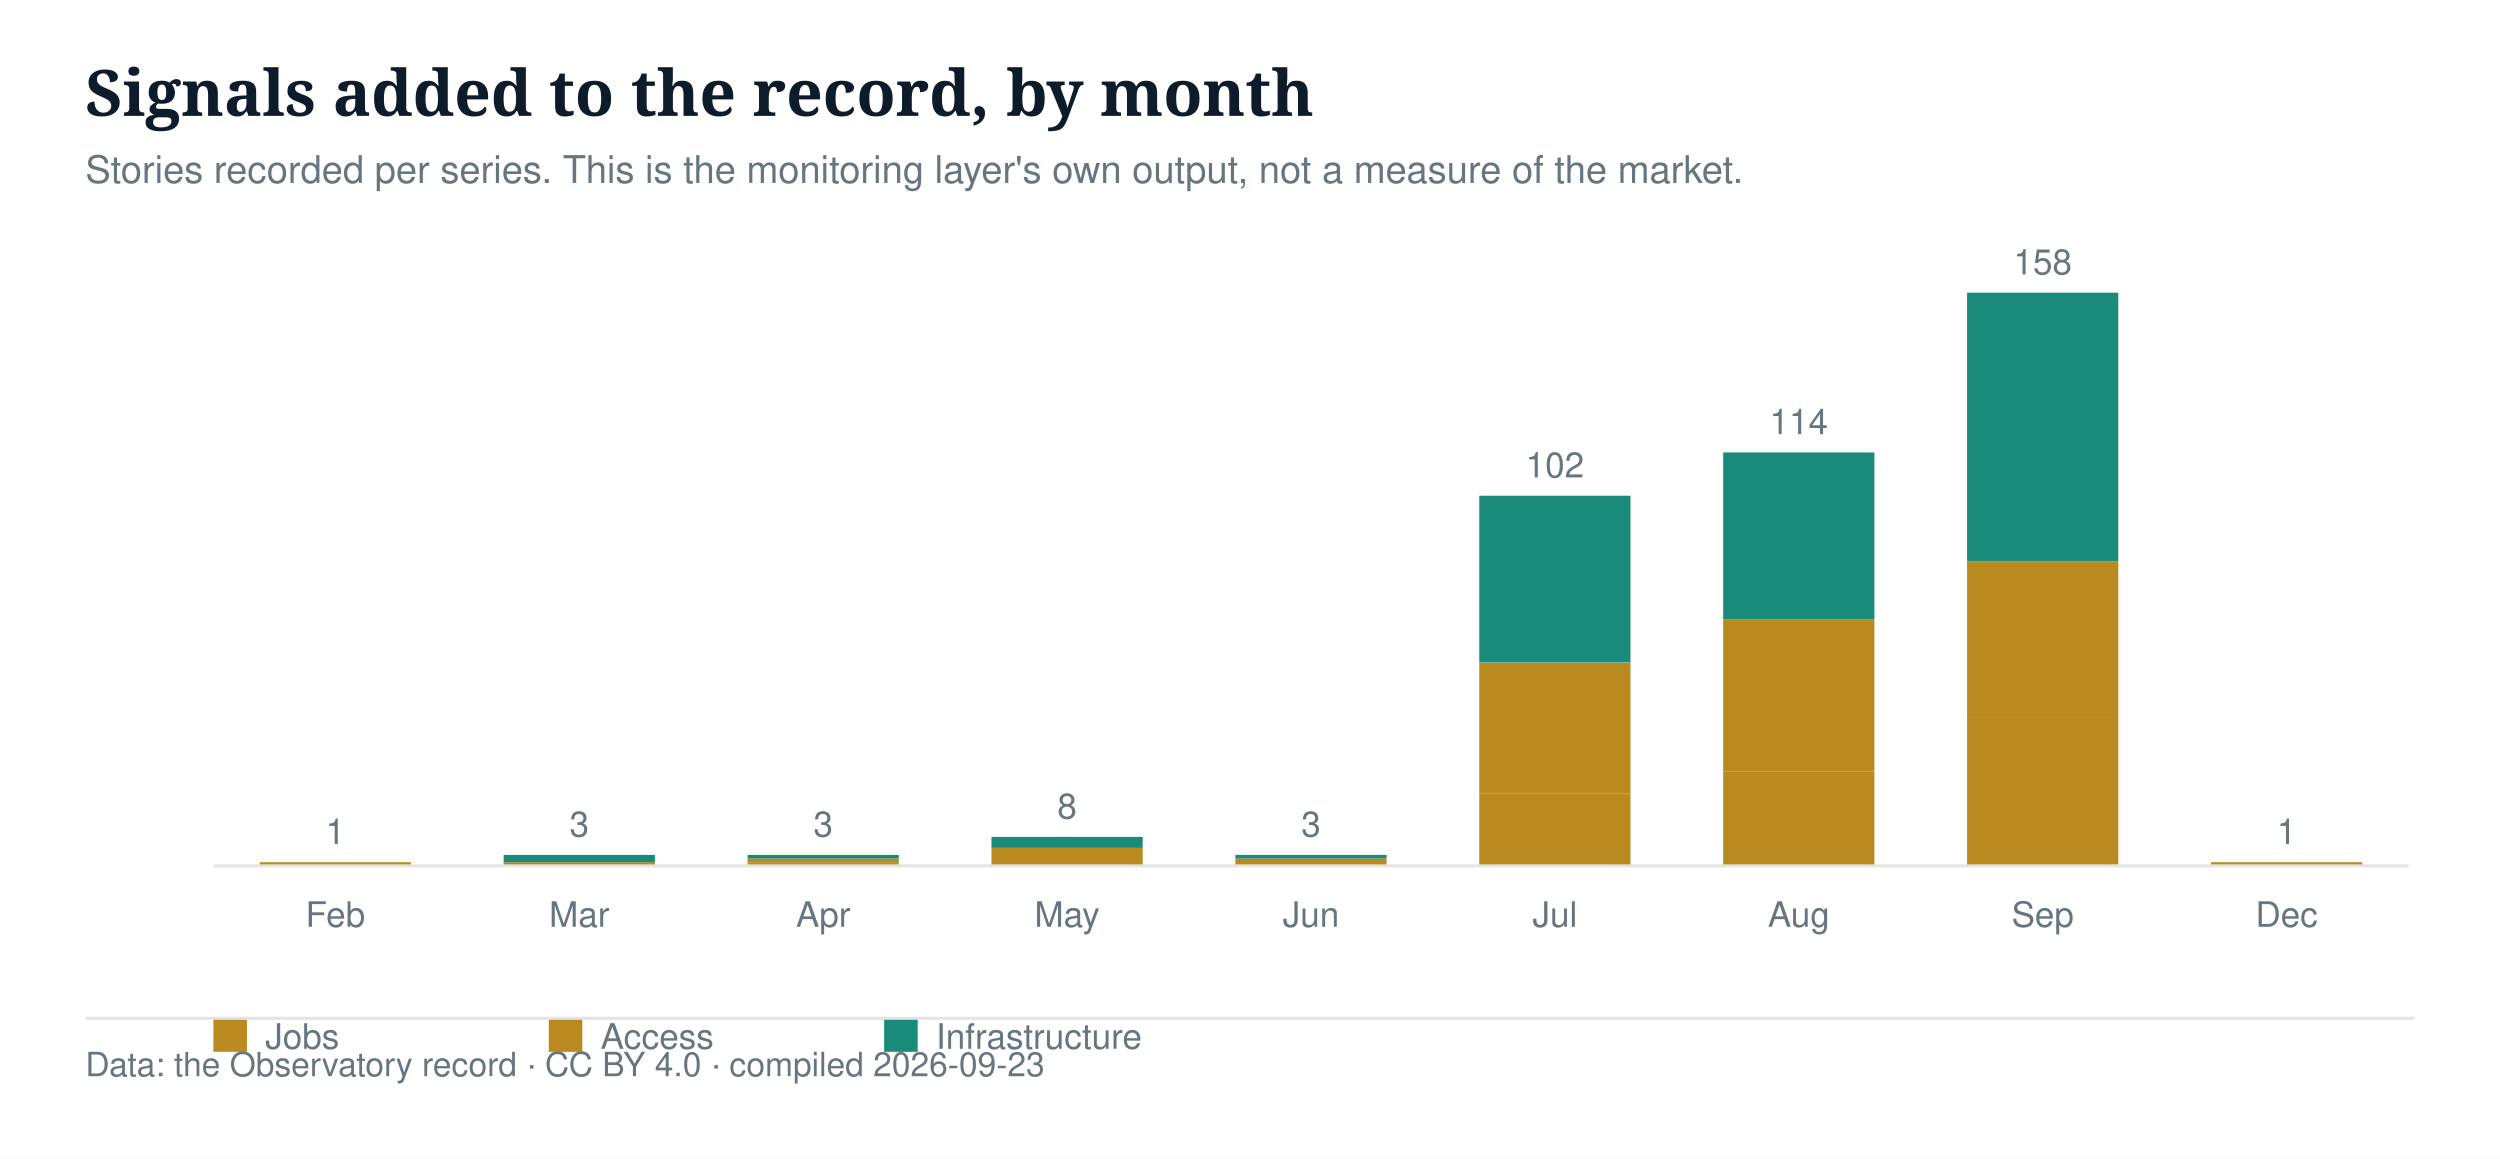
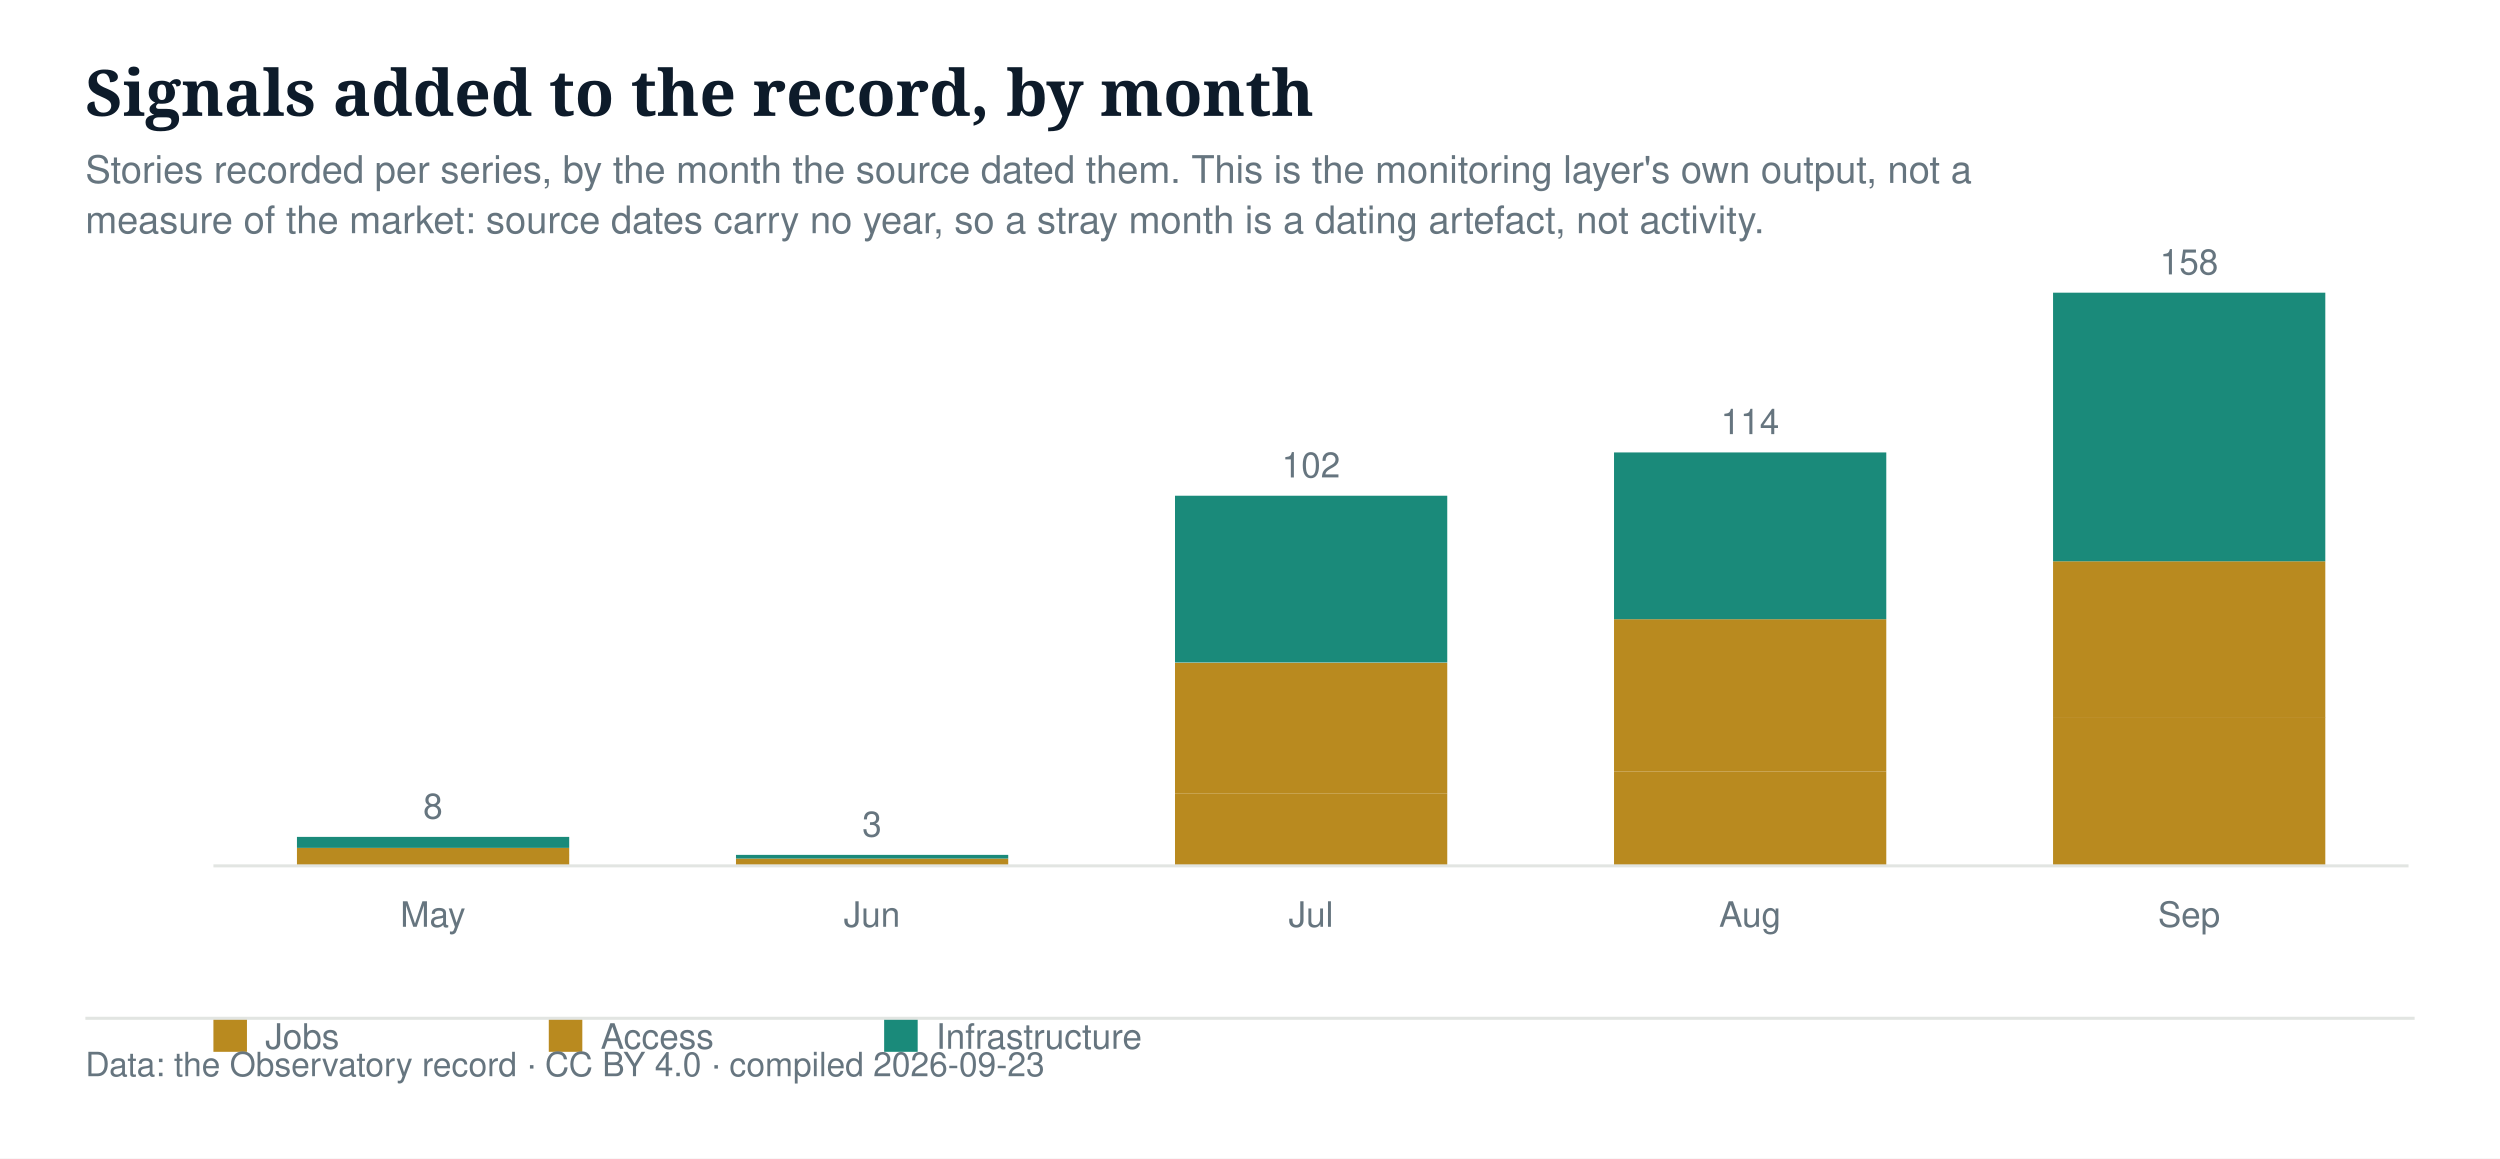
- <svg xmlns="http://www.w3.org/2000/svg" viewBox="0 0 820 380" width="820" height="380" role="img" aria-label="Signals added to the record by month and series: Feb 1, Mar 3, Apr 3, May 8, Jun 3, Jul 102, Aug 114, Sep 158, Dec 1. This measures the monitoring layer, not the market.">
+ <svg xmlns="http://www.w3.org/2000/svg" viewBox="0 0 820 380" width="820" height="380" role="img" aria-label="Signals added to the record by month and series: May 8, Jun 3, Jul 102, Aug 114, Sep 158. This measures the monitoring layer, not the market.">
  <rect width="820" height="380" fill="#FFFFFF" />
  <text x="28" y="38" font-family="'Source Serif 4',Georgia,serif" font-size="21" font-weight="600" fill="#0D1B2A">Signals added to the record, by month</text>
-   <text x="28" y="60.0" font-family="IBM Plex Sans,-apple-system,'Segoe UI',Helvetica,Arial,sans-serif" font-size="12.5" fill="#66757F">Stories recorded per series. This is the monitoring layer's own output, not a measure of the market.</text>
-   <rect x="85.2" y="282.8" width="49.6" height="1.2" fill="#B98A1F" />
-   <text x="110.0" y="276.8" text-anchor="middle" font-family="IBM Plex Sans,-apple-system,'Segoe UI',Helvetica,Arial,sans-serif" font-size="11.5" fill="#66757F">1</text>
-   <text x="110.0" y="304" text-anchor="middle" font-family="IBM Plex Sans,-apple-system,'Segoe UI',Helvetica,Arial,sans-serif" font-size="11.5" fill="#66757F">Feb</text>
-   <rect x="165.2" y="282.8" width="49.6" height="1.2" fill="#B98A1F" />
-   <rect x="165.2" y="280.4" width="49.6" height="2.4" fill="#1A8A7A" />
-   <text x="190.0" y="274.4" text-anchor="middle" font-family="IBM Plex Sans,-apple-system,'Segoe UI',Helvetica,Arial,sans-serif" font-size="11.5" fill="#66757F">3</text>
-   <text x="190.0" y="304" text-anchor="middle" font-family="IBM Plex Sans,-apple-system,'Segoe UI',Helvetica,Arial,sans-serif" font-size="11.5" fill="#66757F">Mar</text>
-   <rect x="245.2" y="282.8" width="49.6" height="1.2" fill="#B98A1F" />
-   <rect x="245.2" y="281.6" width="49.6" height="1.2" fill="#B98A1F" />
-   <rect x="245.2" y="280.4" width="49.6" height="1.2" fill="#1A8A7A" />
-   <text x="270.0" y="274.4" text-anchor="middle" font-family="IBM Plex Sans,-apple-system,'Segoe UI',Helvetica,Arial,sans-serif" font-size="11.5" fill="#66757F">3</text>
-   <text x="270.0" y="304" text-anchor="middle" font-family="IBM Plex Sans,-apple-system,'Segoe UI',Helvetica,Arial,sans-serif" font-size="11.5" fill="#66757F">Apr</text>
-   <rect x="325.2" y="280.4" width="49.6" height="3.6" fill="#B98A1F" />
-   <rect x="325.2" y="278.1" width="49.6" height="2.4" fill="#B98A1F" />
-   <rect x="325.2" y="274.5" width="49.6" height="3.6" fill="#1A8A7A" />
-   <text x="350.0" y="268.5" text-anchor="middle" font-family="IBM Plex Sans,-apple-system,'Segoe UI',Helvetica,Arial,sans-serif" font-size="11.5" fill="#66757F">8</text>
-   <text x="350.0" y="304" text-anchor="middle" font-family="IBM Plex Sans,-apple-system,'Segoe UI',Helvetica,Arial,sans-serif" font-size="11.5" fill="#66757F">May</text>
-   <rect x="405.2" y="281.6" width="49.6" height="2.4" fill="#B98A1F" />
-   <rect x="405.2" y="280.4" width="49.6" height="1.2" fill="#1A8A7A" />
-   <text x="430.0" y="274.4" text-anchor="middle" font-family="IBM Plex Sans,-apple-system,'Segoe UI',Helvetica,Arial,sans-serif" font-size="11.5" fill="#66757F">3</text>
-   <text x="430.0" y="304" text-anchor="middle" font-family="IBM Plex Sans,-apple-system,'Segoe UI',Helvetica,Arial,sans-serif" font-size="11.5" fill="#66757F">Jun</text>
-   <rect x="485.2" y="260.2" width="49.6" height="23.8" fill="#B98A1F" />
-   <rect x="485.2" y="217.4" width="49.6" height="42.8" fill="#B98A1F" />
-   <rect x="485.2" y="162.6" width="49.6" height="54.7" fill="#1A8A7A" />
-   <text x="510.0" y="156.6" text-anchor="middle" font-family="IBM Plex Sans,-apple-system,'Segoe UI',Helvetica,Arial,sans-serif" font-size="11.5" fill="#66757F">102</text>
-   <text x="510.0" y="304" text-anchor="middle" font-family="IBM Plex Sans,-apple-system,'Segoe UI',Helvetica,Arial,sans-serif" font-size="11.5" fill="#66757F">Jul</text>
-   <rect x="565.2" y="253.1" width="49.6" height="30.9" fill="#B98A1F" />
-   <rect x="565.2" y="203.1" width="49.6" height="50.0" fill="#B98A1F" />
-   <rect x="565.2" y="148.4" width="49.6" height="54.7" fill="#1A8A7A" />
-   <text x="590.0" y="142.4" text-anchor="middle" font-family="IBM Plex Sans,-apple-system,'Segoe UI',Helvetica,Arial,sans-serif" font-size="11.5" fill="#66757F">114</text>
-   <text x="590.0" y="304" text-anchor="middle" font-family="IBM Plex Sans,-apple-system,'Segoe UI',Helvetica,Arial,sans-serif" font-size="11.5" fill="#66757F">Aug</text>
-   <rect x="645.2" y="235.2" width="49.6" height="48.8" fill="#B98A1F" />
-   <rect x="645.2" y="184.1" width="49.6" height="51.2" fill="#B98A1F" />
-   <rect x="645.2" y="96.0" width="49.6" height="88.1" fill="#1A8A7A" />
-   <text x="670.0" y="90.0" text-anchor="middle" font-family="IBM Plex Sans,-apple-system,'Segoe UI',Helvetica,Arial,sans-serif" font-size="11.5" fill="#66757F">158</text>
-   <text x="670.0" y="304" text-anchor="middle" font-family="IBM Plex Sans,-apple-system,'Segoe UI',Helvetica,Arial,sans-serif" font-size="11.5" fill="#66757F">Sep</text>
-   <rect x="725.2" y="282.8" width="49.6" height="1.2" fill="#B98A1F" />
-   <text x="750.0" y="276.8" text-anchor="middle" font-family="IBM Plex Sans,-apple-system,'Segoe UI',Helvetica,Arial,sans-serif" font-size="11.5" fill="#66757F">1</text>
-   <text x="750.0" y="304" text-anchor="middle" font-family="IBM Plex Sans,-apple-system,'Segoe UI',Helvetica,Arial,sans-serif" font-size="11.5" fill="#66757F">Dec</text>
+   <text x="28" y="60.0" font-family="IBM Plex Sans,-apple-system,'Segoe UI',Helvetica,Arial,sans-serif" font-size="12.5" fill="#66757F">Stories recorded per series, by the month the source dated them. This is the monitoring layer's own output, not a</text>
+   <text x="28" y="76.5" font-family="IBM Plex Sans,-apple-system,'Segoe UI',Helvetica,Arial,sans-serif" font-size="12.5" fill="#66757F">measure of the market: source dates carry no year, so a stray month is a dating artefact, not activity.</text>
+   <rect x="97.4" y="280.4" width="89.3" height="3.6" fill="#B98A1F" />
+   <rect x="97.4" y="278.1" width="89.3" height="2.4" fill="#B98A1F" />
+   <rect x="97.4" y="274.5" width="89.3" height="3.6" fill="#1A8A7A" />
+   <text x="142.0" y="268.5" text-anchor="middle" font-family="IBM Plex Sans,-apple-system,'Segoe UI',Helvetica,Arial,sans-serif" font-size="11.5" fill="#66757F">8</text>
+   <text x="142.0" y="304" text-anchor="middle" font-family="IBM Plex Sans,-apple-system,'Segoe UI',Helvetica,Arial,sans-serif" font-size="11.5" fill="#66757F">May</text>
+   <rect x="241.4" y="281.6" width="89.3" height="2.4" fill="#B98A1F" />
+   <rect x="241.4" y="280.4" width="89.3" height="1.2" fill="#1A8A7A" />
+   <text x="286.0" y="274.4" text-anchor="middle" font-family="IBM Plex Sans,-apple-system,'Segoe UI',Helvetica,Arial,sans-serif" font-size="11.5" fill="#66757F">3</text>
+   <text x="286.0" y="304" text-anchor="middle" font-family="IBM Plex Sans,-apple-system,'Segoe UI',Helvetica,Arial,sans-serif" font-size="11.5" fill="#66757F">Jun</text>
+   <rect x="385.4" y="260.2" width="89.3" height="23.8" fill="#B98A1F" />
+   <rect x="385.4" y="217.4" width="89.3" height="42.8" fill="#B98A1F" />
+   <rect x="385.4" y="162.6" width="89.3" height="54.7" fill="#1A8A7A" />
+   <text x="430.0" y="156.6" text-anchor="middle" font-family="IBM Plex Sans,-apple-system,'Segoe UI',Helvetica,Arial,sans-serif" font-size="11.5" fill="#66757F">102</text>
+   <text x="430.0" y="304" text-anchor="middle" font-family="IBM Plex Sans,-apple-system,'Segoe UI',Helvetica,Arial,sans-serif" font-size="11.5" fill="#66757F">Jul</text>
+   <rect x="529.4" y="253.1" width="89.3" height="30.9" fill="#B98A1F" />
+   <rect x="529.4" y="203.1" width="89.3" height="50.0" fill="#B98A1F" />
+   <rect x="529.4" y="148.4" width="89.3" height="54.7" fill="#1A8A7A" />
+   <text x="574.0" y="142.4" text-anchor="middle" font-family="IBM Plex Sans,-apple-system,'Segoe UI',Helvetica,Arial,sans-serif" font-size="11.5" fill="#66757F">114</text>
+   <text x="574.0" y="304" text-anchor="middle" font-family="IBM Plex Sans,-apple-system,'Segoe UI',Helvetica,Arial,sans-serif" font-size="11.5" fill="#66757F">Aug</text>
+   <rect x="673.4" y="235.2" width="89.3" height="48.8" fill="#B98A1F" />
+   <rect x="673.4" y="184.1" width="89.3" height="51.2" fill="#B98A1F" />
+   <rect x="673.4" y="96.0" width="89.3" height="88.1" fill="#1A8A7A" />
+   <text x="718.0" y="90.0" text-anchor="middle" font-family="IBM Plex Sans,-apple-system,'Segoe UI',Helvetica,Arial,sans-serif" font-size="11.5" fill="#66757F">158</text>
+   <text x="718.0" y="304" text-anchor="middle" font-family="IBM Plex Sans,-apple-system,'Segoe UI',Helvetica,Arial,sans-serif" font-size="11.5" fill="#66757F">Sep</text>
  <line x1="70" y1="284" x2="790" y2="284" stroke="#E2E5E2" />
  <rect x="70" y="334" width="11" height="11" fill="#B98A1F" />
  <text x="87" y="344" font-family="IBM Plex Sans,-apple-system,'Segoe UI',Helvetica,Arial,sans-serif" font-size="11.5" fill="#66757F">Jobs</text>
  <rect x="180" y="334" width="11" height="11" fill="#B98A1F" />
  <text x="197" y="344" font-family="IBM Plex Sans,-apple-system,'Segoe UI',Helvetica,Arial,sans-serif" font-size="11.5" fill="#66757F">Access</text>
  <rect x="290" y="334" width="11" height="11" fill="#1A8A7A" />
  <text x="307" y="344" font-family="IBM Plex Sans,-apple-system,'Segoe UI',Helvetica,Arial,sans-serif" font-size="11.5" fill="#66757F">Infrastructure</text>
  <line x1="28" y1="334" x2="792" y2="334" stroke="#E2E5E2" />
  <text x="28" y="353" font-family="IBM Plex Sans,-apple-system,'Segoe UI',Helvetica,Arial,sans-serif" font-size="11" fill="#66757F">Data: the Observatory record · CC BY 4.0 · compiled 2026-09-23</text>
</svg>
